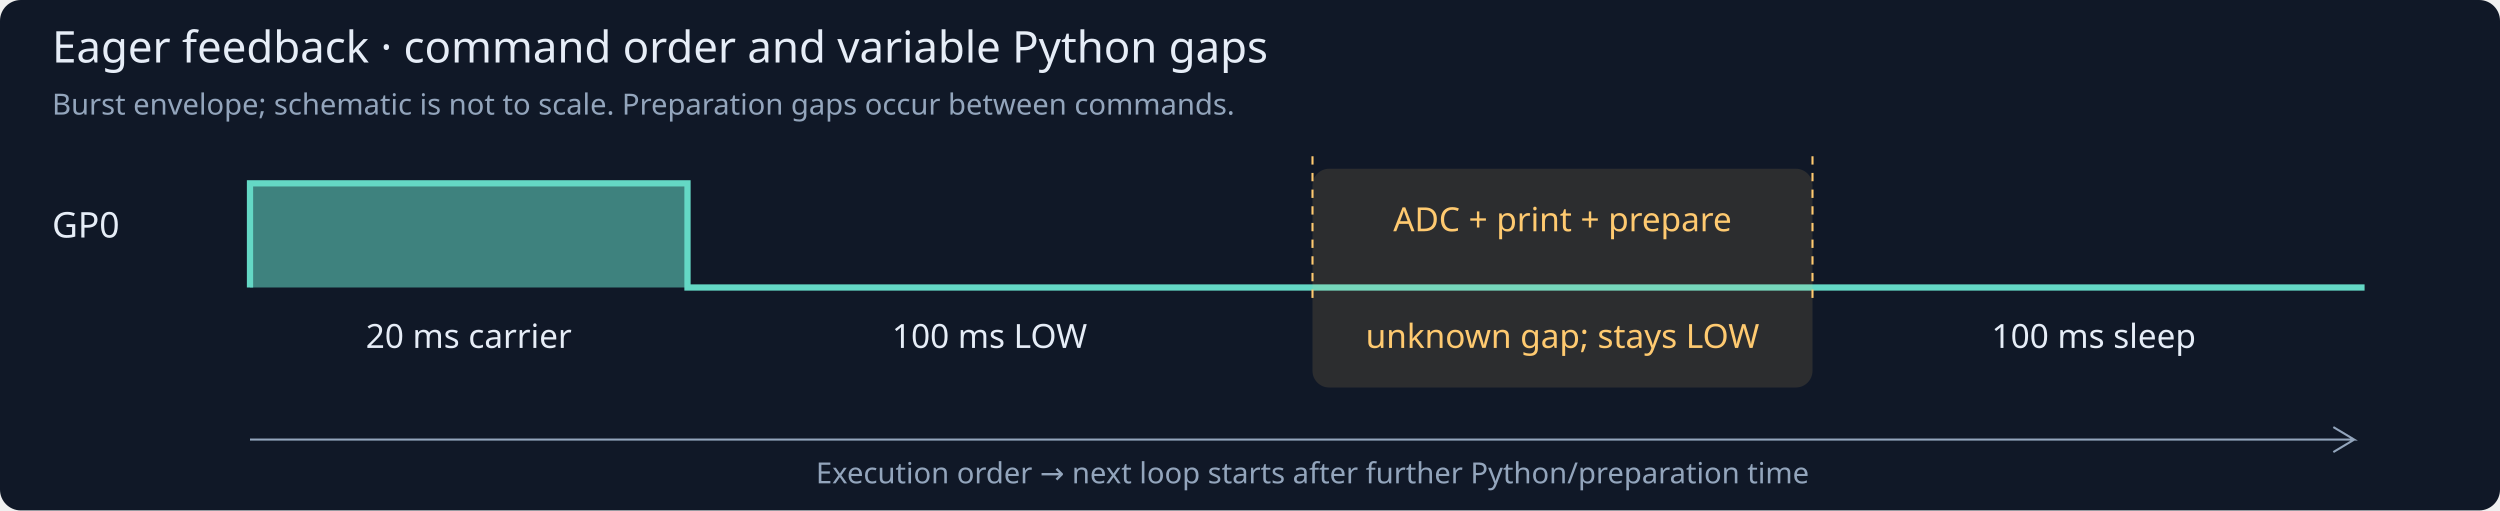
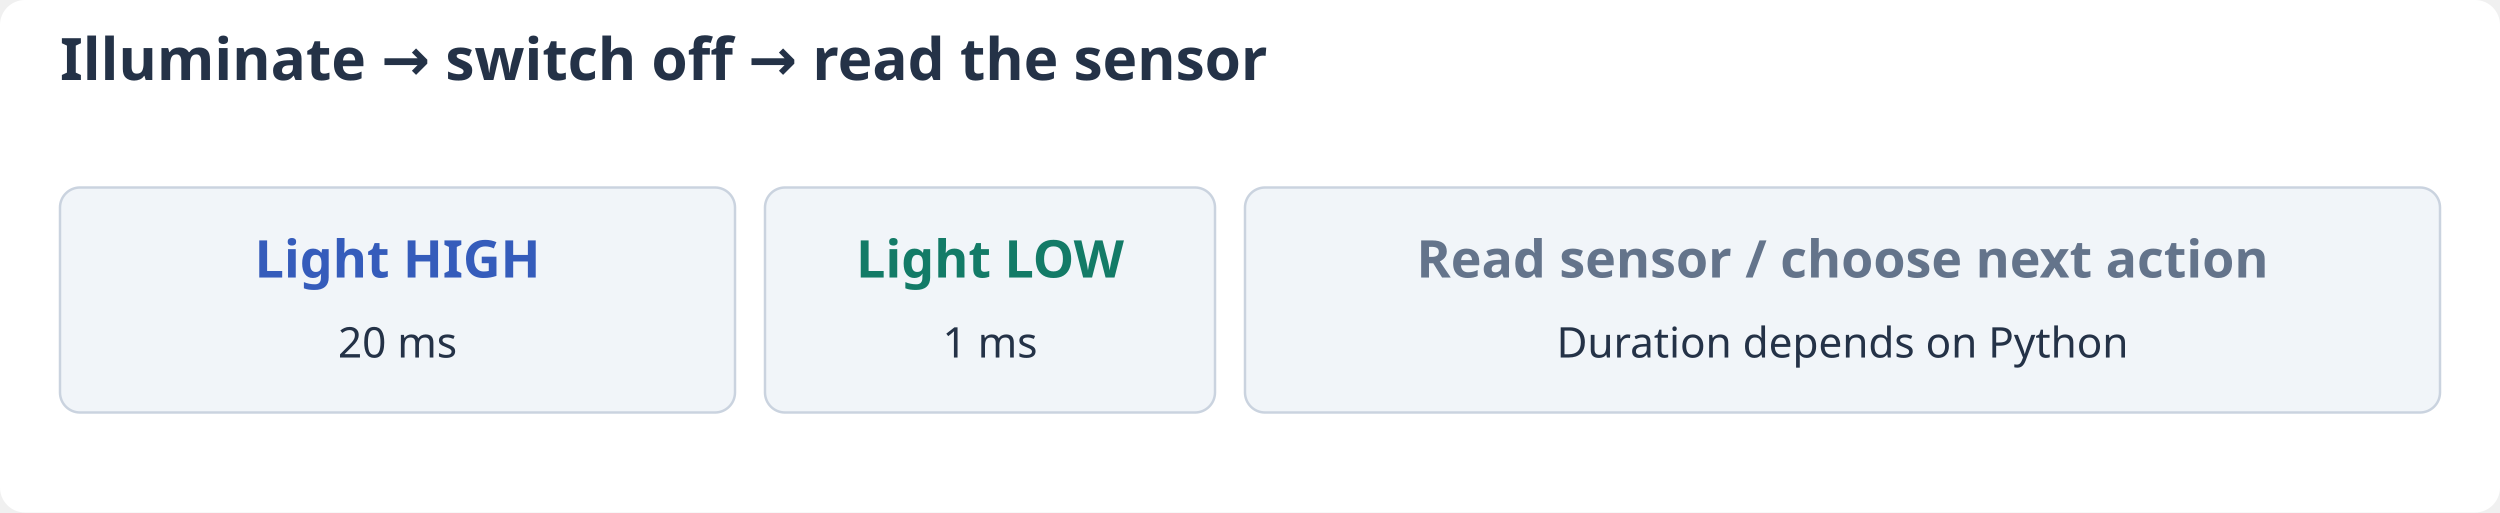
- <svg xmlns="http://www.w3.org/2000/svg" width="1200" height="245" viewBox="0 0 1200 245">
-   <rect width="1200" height="245" rx="10" fill="#101827" />
-   <g font-family="sans-serif" fill="#e6edf7">
-     <text x="25" y="30" font-size="21">Eager feedback · command order and variable Python gaps</text>
-     <text x="25" y="55" font-size="14" fill="#93a5bc">Burst envelope; schematic is not to scale. Preparation gaps occur between commands.</text>
-     <text x="25" y="114" font-size="17">GP0</text>
-     <path d="M120 138 V88 H330 V138 H1135" fill="none" stroke="#64d8c5" stroke-width="3" />
-     <rect x="120" y="88" width="210" height="50" fill="#64d8c5" opacity=".55" />
-     <text x="225" y="167" text-anchor="middle" font-size="16">20 ms carrier</text>
-     <text x="475" y="167" text-anchor="middle" font-size="16">100 ms LOW</text>
-     <rect x="630" y="81" width="240" height="105" rx="8" fill="#ffca70" opacity=".12" />
-     <path d="M630 75 V145 M870 75 V145" stroke="#ffca70" stroke-dasharray="4 4" />
-     <text x="750" y="111" text-anchor="middle" font-size="16" fill="#ffca70">ADC + print + prepare</text>
-     <text x="750" y="167" text-anchor="middle" font-size="16" fill="#ffca70">unknown gap; stays LOW</text>
-     <text x="1005" y="167" text-anchor="middle" font-size="16">100 ms sleep</text>
-     <path d="M120 211 H1130 l-10 -6 m10 6 l-10 6" stroke="#93a5bc" fill="none" />
-     <text x="630" y="232" text-anchor="middle" font-size="14" fill="#93a5bc">Execution order → next loop starts after further Python/preparation time</text>
+ <svg xmlns="http://www.w3.org/2000/svg" viewBox="0 0 1000 205" role="img">
+   <rect width="100%" height="100%" rx="10" fill="#fff" />
+   <g font-family="system-ui, sans-serif" fill="#243247">
+     <text x="24" y="32" font-size="23.4" fill="#243247" font-weight="600" text-anchor="start">Illuminate → switch off → read the sensor</text>
+     <rect x="24" y="75" width="270" height="90" rx="8" fill="#f1f5f9" stroke="#cad3df" />
+     <text x="159.0" y="111" font-size="20.8" fill="#355cbb" font-weight="600" text-anchor="middle">Light HIGH</text>
+     <text x="159.0" y="143" font-size="16.9" fill="#243247" font-weight="400" text-anchor="middle">20 ms</text>
+     <rect x="306" y="75" width="180" height="90" rx="8" fill="#f1f5f9" stroke="#cad3df" />
+     <text x="396.0" y="111" font-size="20.8" fill="#137b67" font-weight="600" text-anchor="middle">Light LOW</text>
+     <text x="396.0" y="143" font-size="16.9" fill="#243247" font-weight="400" text-anchor="middle">1 ms</text>
+     <rect x="498" y="75" width="478" height="90" rx="8" fill="#f1f5f9" stroke="#cad3df" />
+     <text x="737.0" y="111" font-size="20.8" fill="#64748b" font-weight="600" text-anchor="middle">Read sensor / choose next action</text>
+     <text x="737.0" y="143" font-size="16.9" fill="#243247" font-weight="400" text-anchor="middle">Duration depends on Python</text>
  </g>
</svg>
